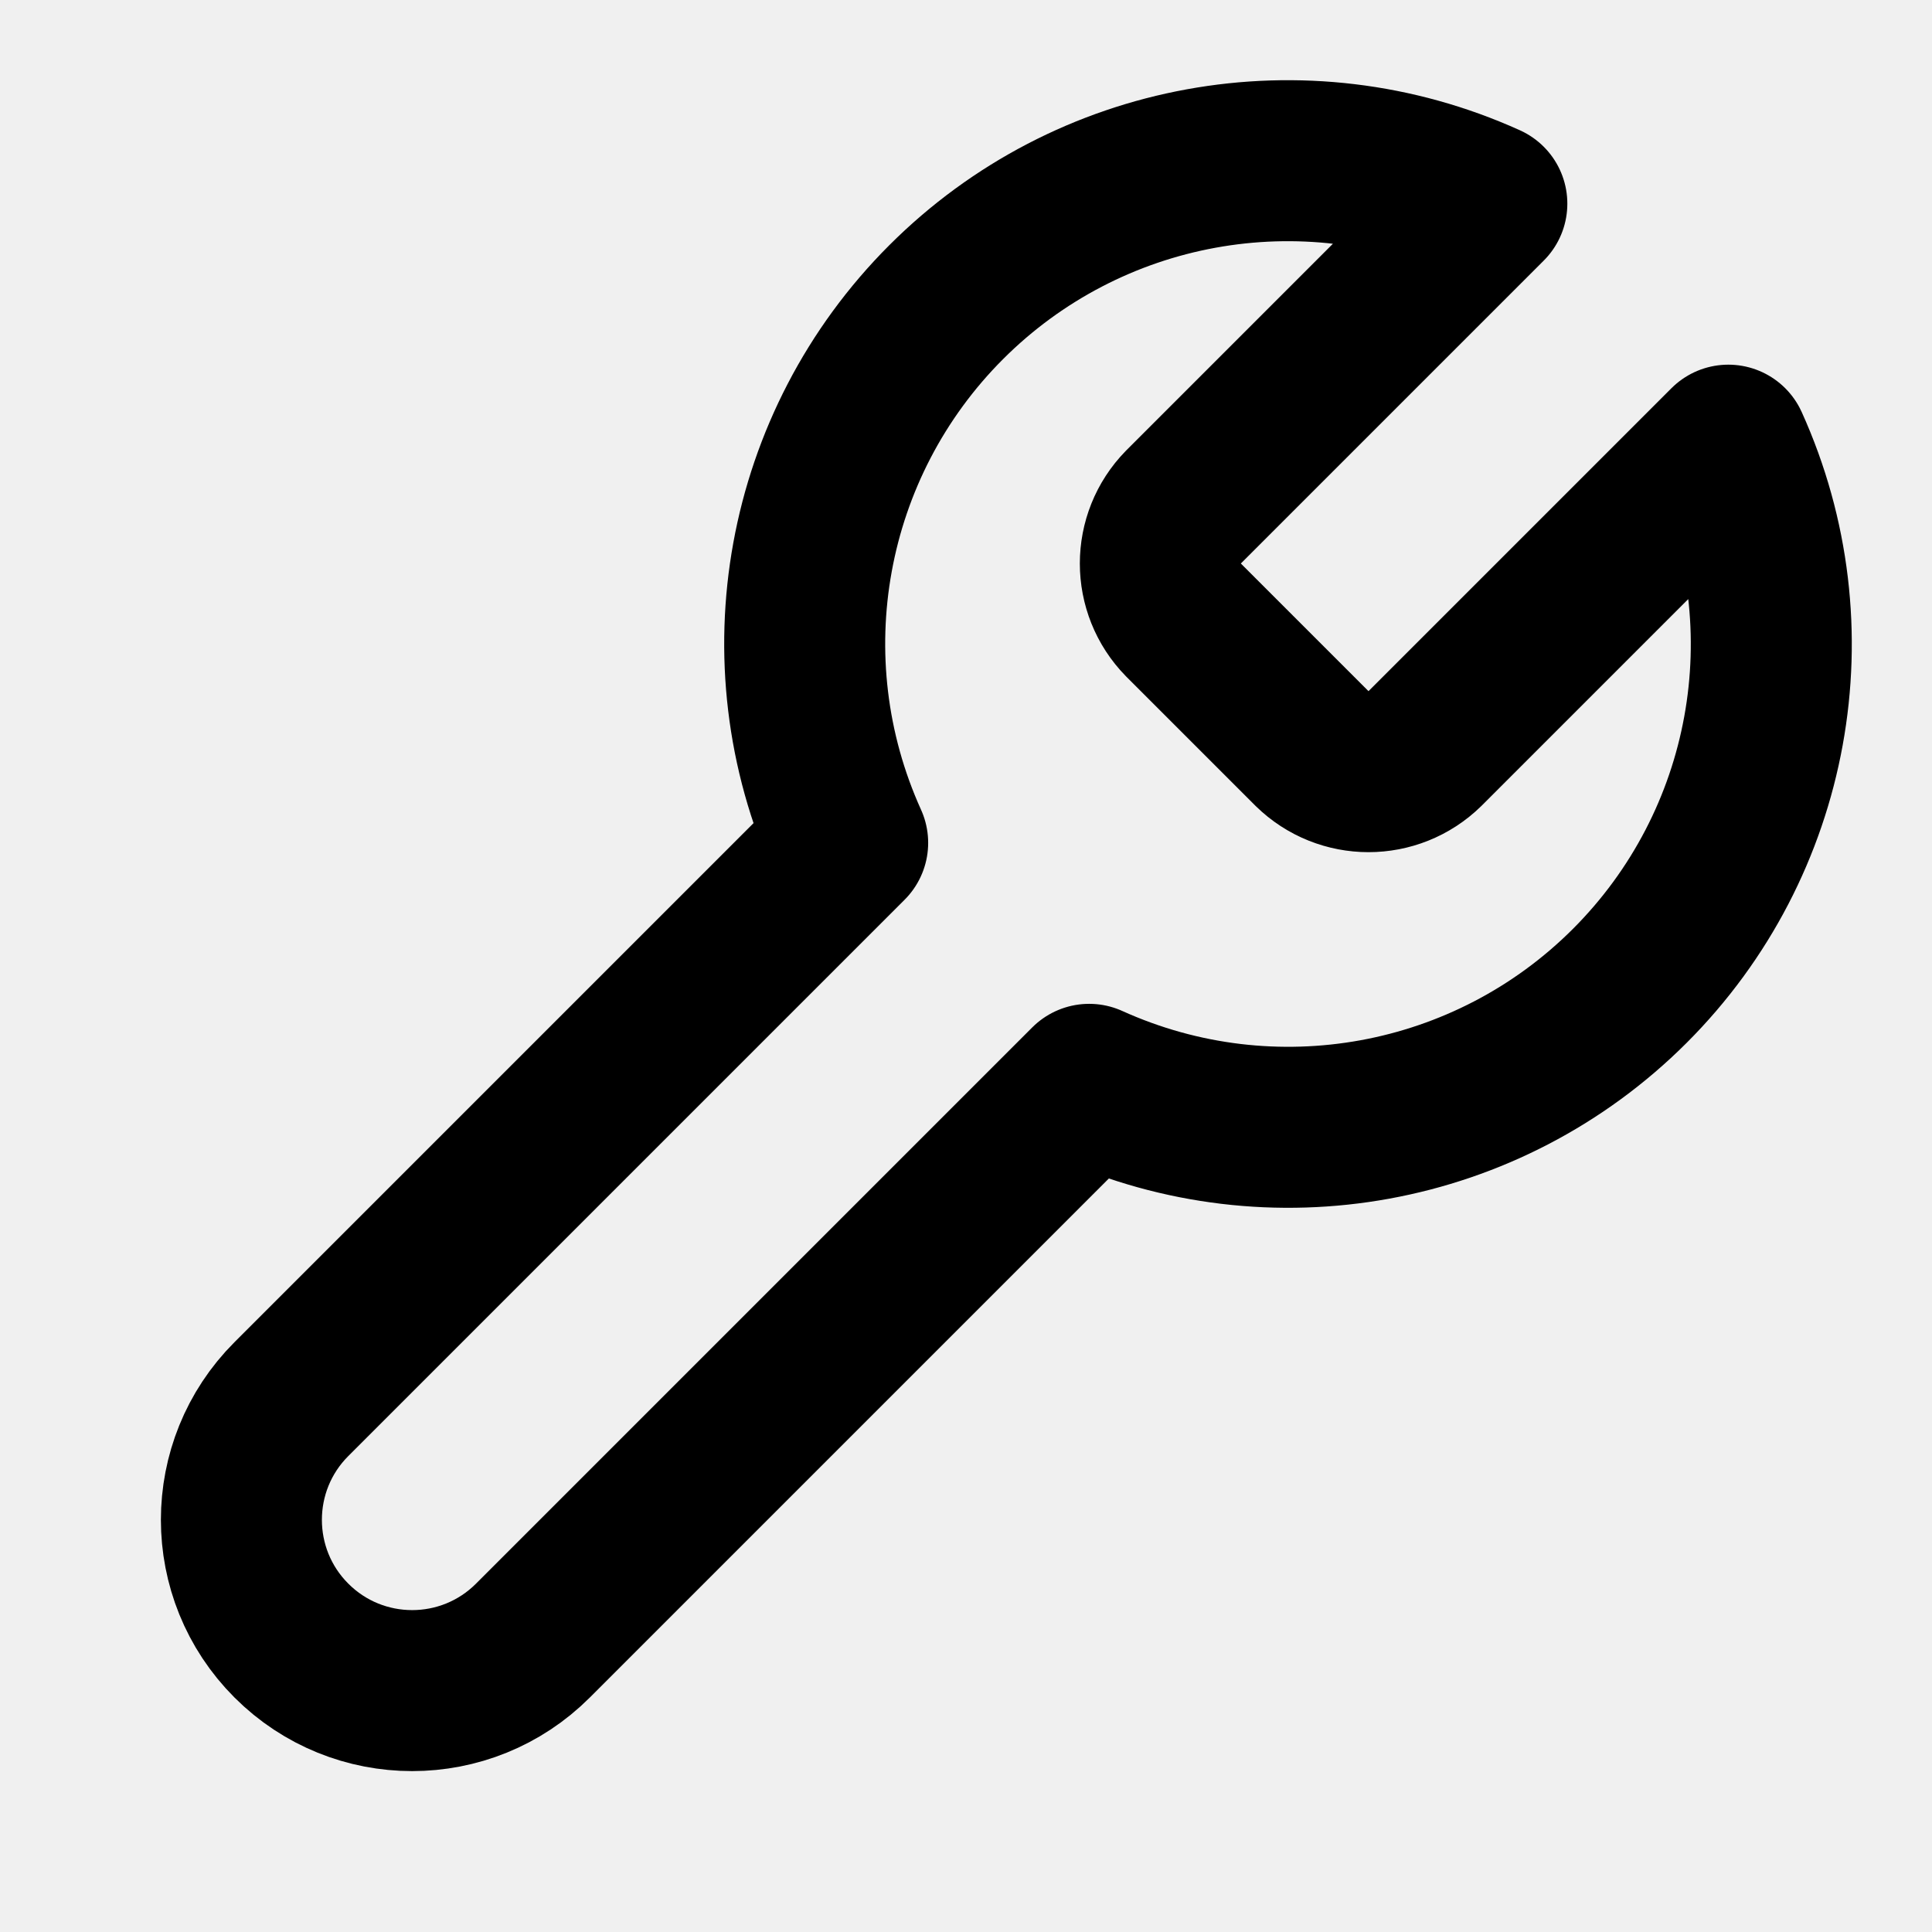
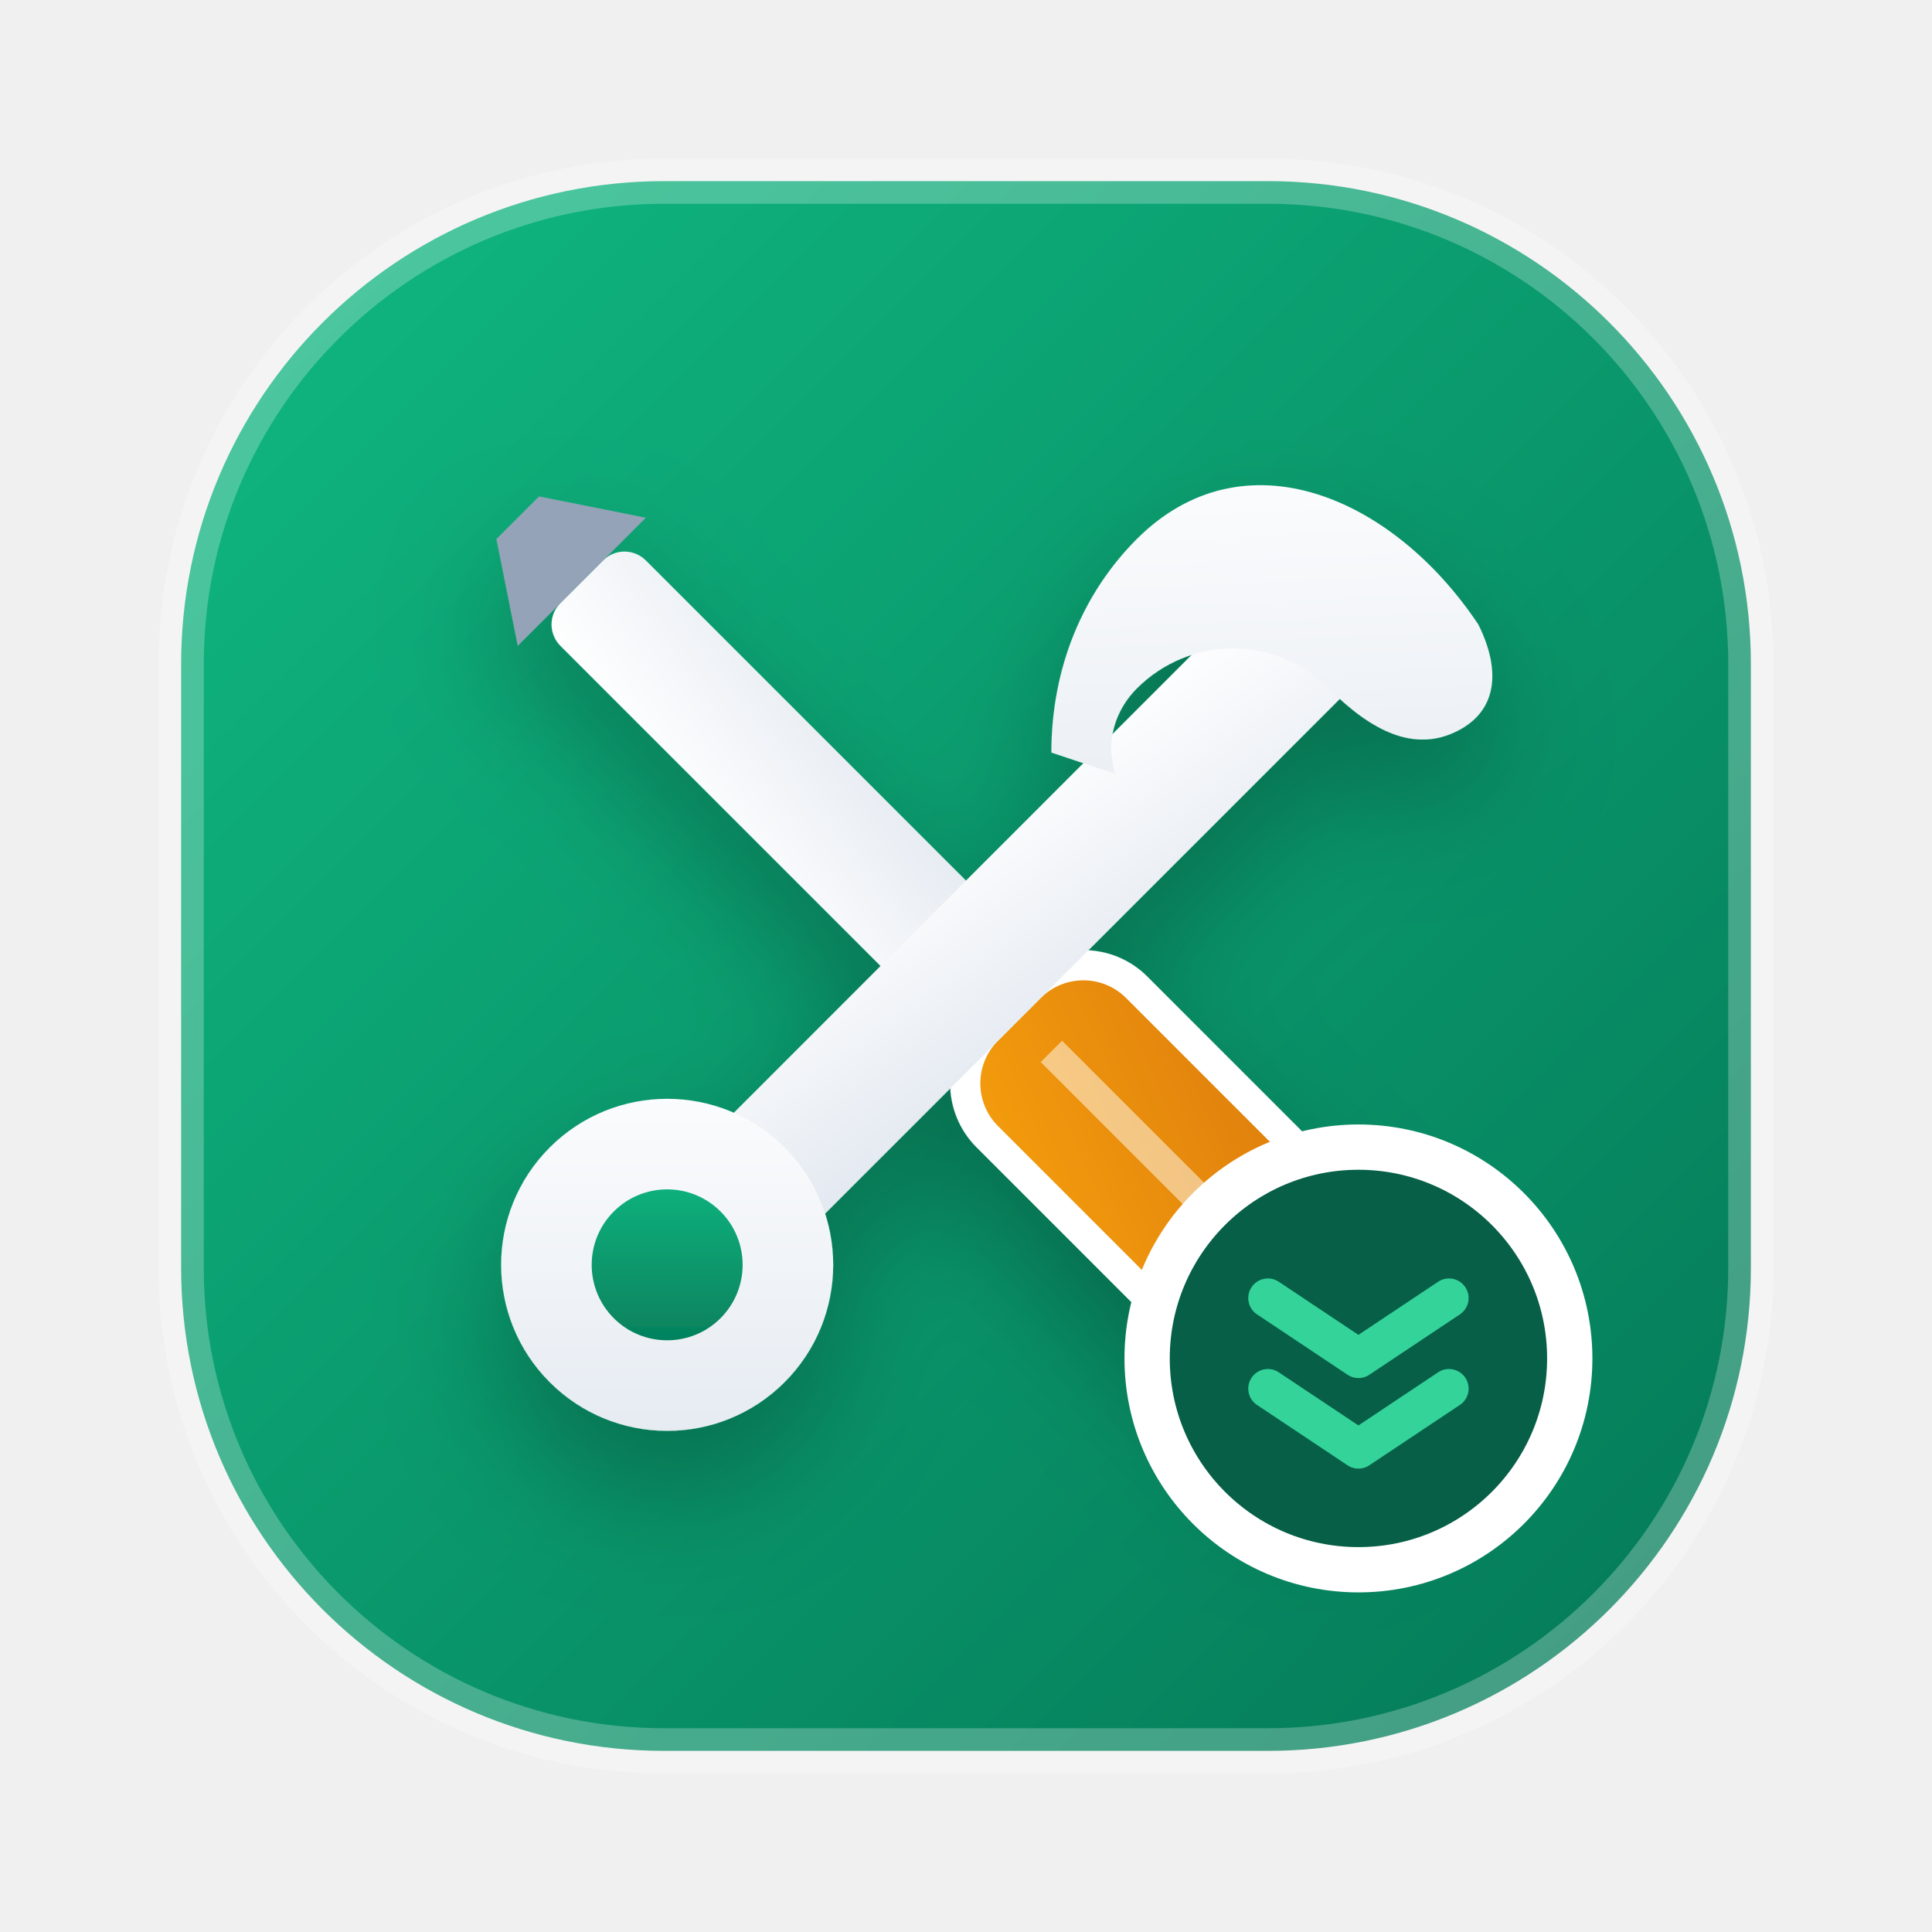
- <svg xmlns="http://www.w3.org/2000/svg" viewBox="0 0 24 24" fill="none" stroke="currentColor" stroke-width="2" stroke-linecap="round" stroke-linejoin="round">
-   <path d="M14.7 6.3a1 1 0 0 0 0 1.4l1.6 1.6a1 1 0 0 0 1.4 0l3.77-3.77a6 6 0 0 1-7.94 7.94l-6.91 6.91a2.12 2.12 0 0 1-3-3l6.91-6.91a6 6 0 0 1 7.94-7.94l-3.76 3.76z" />
+ <svg xmlns="http://www.w3.org/2000/svg" viewBox="0 0 64 64" fill="none">
+   <defs>
+     <linearGradient id="tools-bg" x1="0%" y1="0%" x2="100%" y2="100%">
+       <stop offset="0%" stop-color="#10B981" />
+       <stop offset="100%" stop-color="#047857" />
+     </linearGradient>
+     <linearGradient id="wrench-metal" x1="0%" y1="0%" x2="100%" y2="100%">
+       <stop offset="0%" stop-color="#FFFFFF" />
+       <stop offset="100%" stop-color="#E2E8F0" />
+     </linearGradient>
+     <linearGradient id="screwdriver-handle" x1="0%" y1="0%" x2="100%" y2="100%">
+       <stop offset="0%" stop-color="#F59E0B" />
+       <stop offset="100%" stop-color="#D97706" />
+     </linearGradient>
+     <filter id="tools-shadow" x="-10%" y="-10%" width="120%" height="120%">
+       <feDropShadow dx="0" dy="2" stdDeviation="2" flood-color="#000000" flood-opacity="0.25" />
+     </filter>
+   </defs>
+   <rect x="6" y="6" width="52" height="52" rx="16" fill="url(#tools-bg)" />
+   <rect x="6" y="6" width="52" height="52" rx="16" stroke="rgba(255,255,255,0.25)" stroke-width="1.5" />
+   <g filter="url(#tools-shadow)">
+     <g transform="rotate(-45 32 32)">
+       <rect x="30" y="14" width="4" height="24" rx="1" fill="url(#wrench-metal)" />
+       <path d="M29 14 L35 14 L33 11 L31 11 Z" fill="#94A3B8" />
+       <rect x="28.5" y="34" width="7" height="18" rx="2.5" fill="url(#screwdriver-handle)" stroke="#FFFFFF" stroke-width="1" />
+       <line x1="32" y1="36" x2="32" y2="48" stroke="#FFFFFF" stroke-width="1" opacity="0.5" />
+     </g>
+     <g transform="rotate(45 32 32)">
+       <rect x="30" y="16" width="4.5" height="28" rx="1" fill="url(#wrench-metal)" />
+       <path d="M26 18 C26 13, 31 11, 36 12 C37.5 12.5, 38.5 13.5, 38 15 C37.5 16.5, 36 17, 34 17 C31.5 17, 29.5 19, 29.5 21.5 C29.5 22.5, 30 23.5, 31 24 L29 25 C27 23, 26 20.5, 26 18 Z" fill="url(#wrench-metal)" />
+       <circle cx="32" cy="46" r="5.5" fill="url(#wrench-metal)" />
+       <circle cx="32" cy="46" r="2.5" fill="url(#tools-bg)" />
+     </g>
+   </g>
+   <circle cx="45" cy="45" r="7" fill="#065F46" stroke="#FFFFFF" stroke-width="1.5" />
+   <path d="M42 43 l3 2 l3 -2 M42 46 l3 2 l3 -2" stroke="#34D399" stroke-width="1.3" stroke-linecap="round" stroke-linejoin="round" />
</svg>
